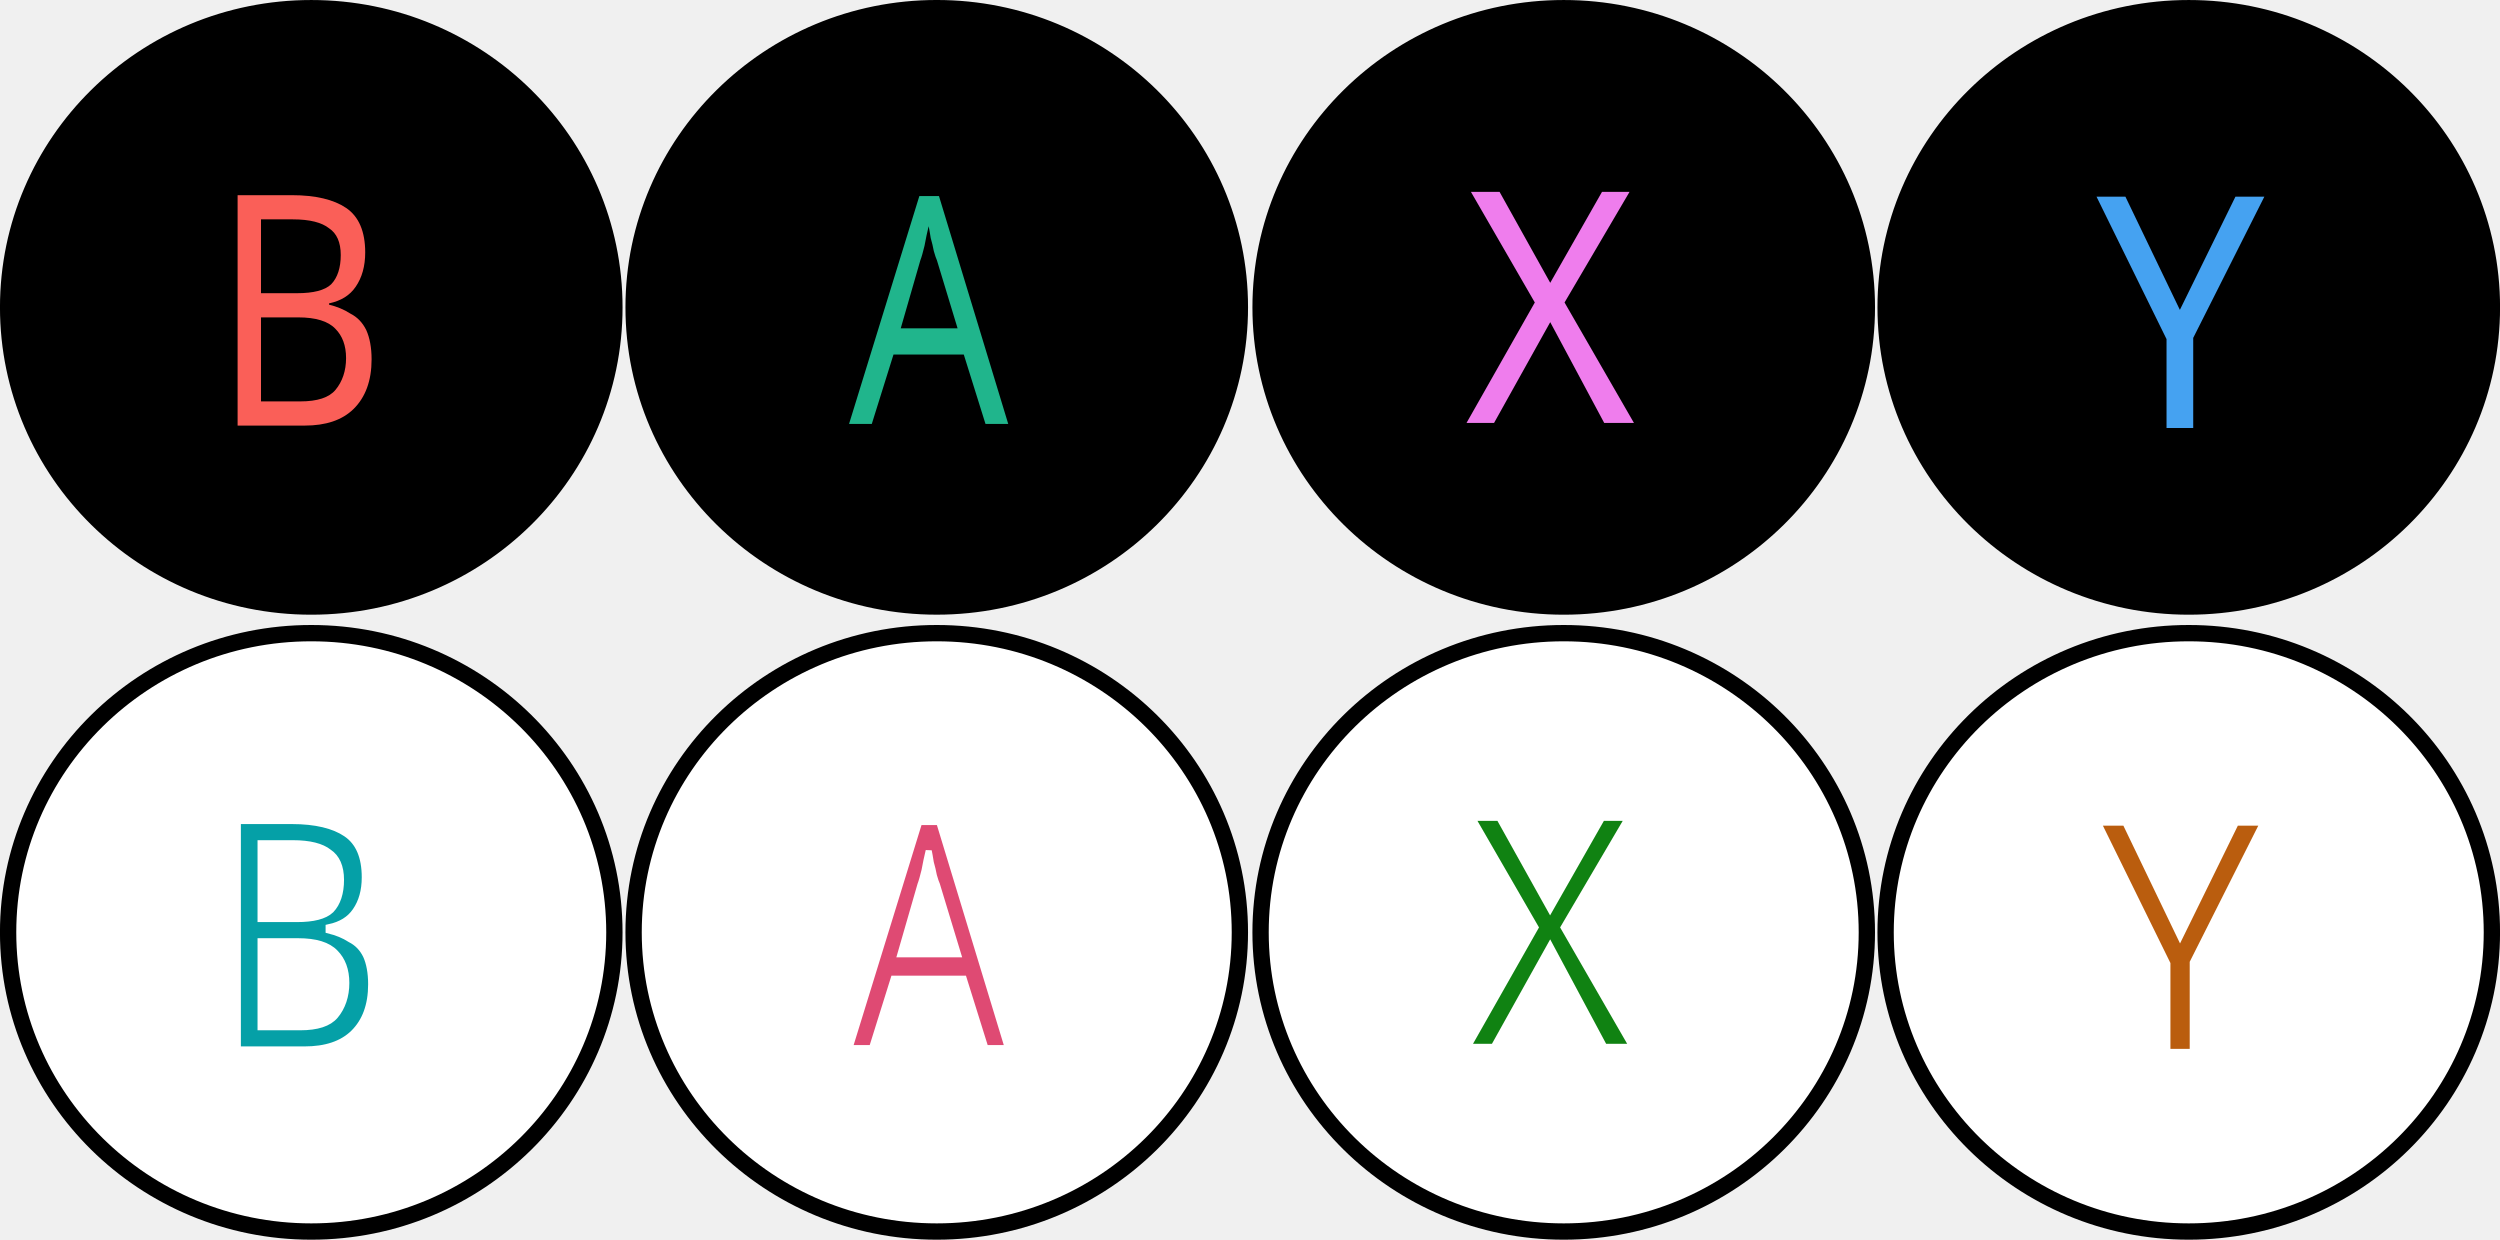
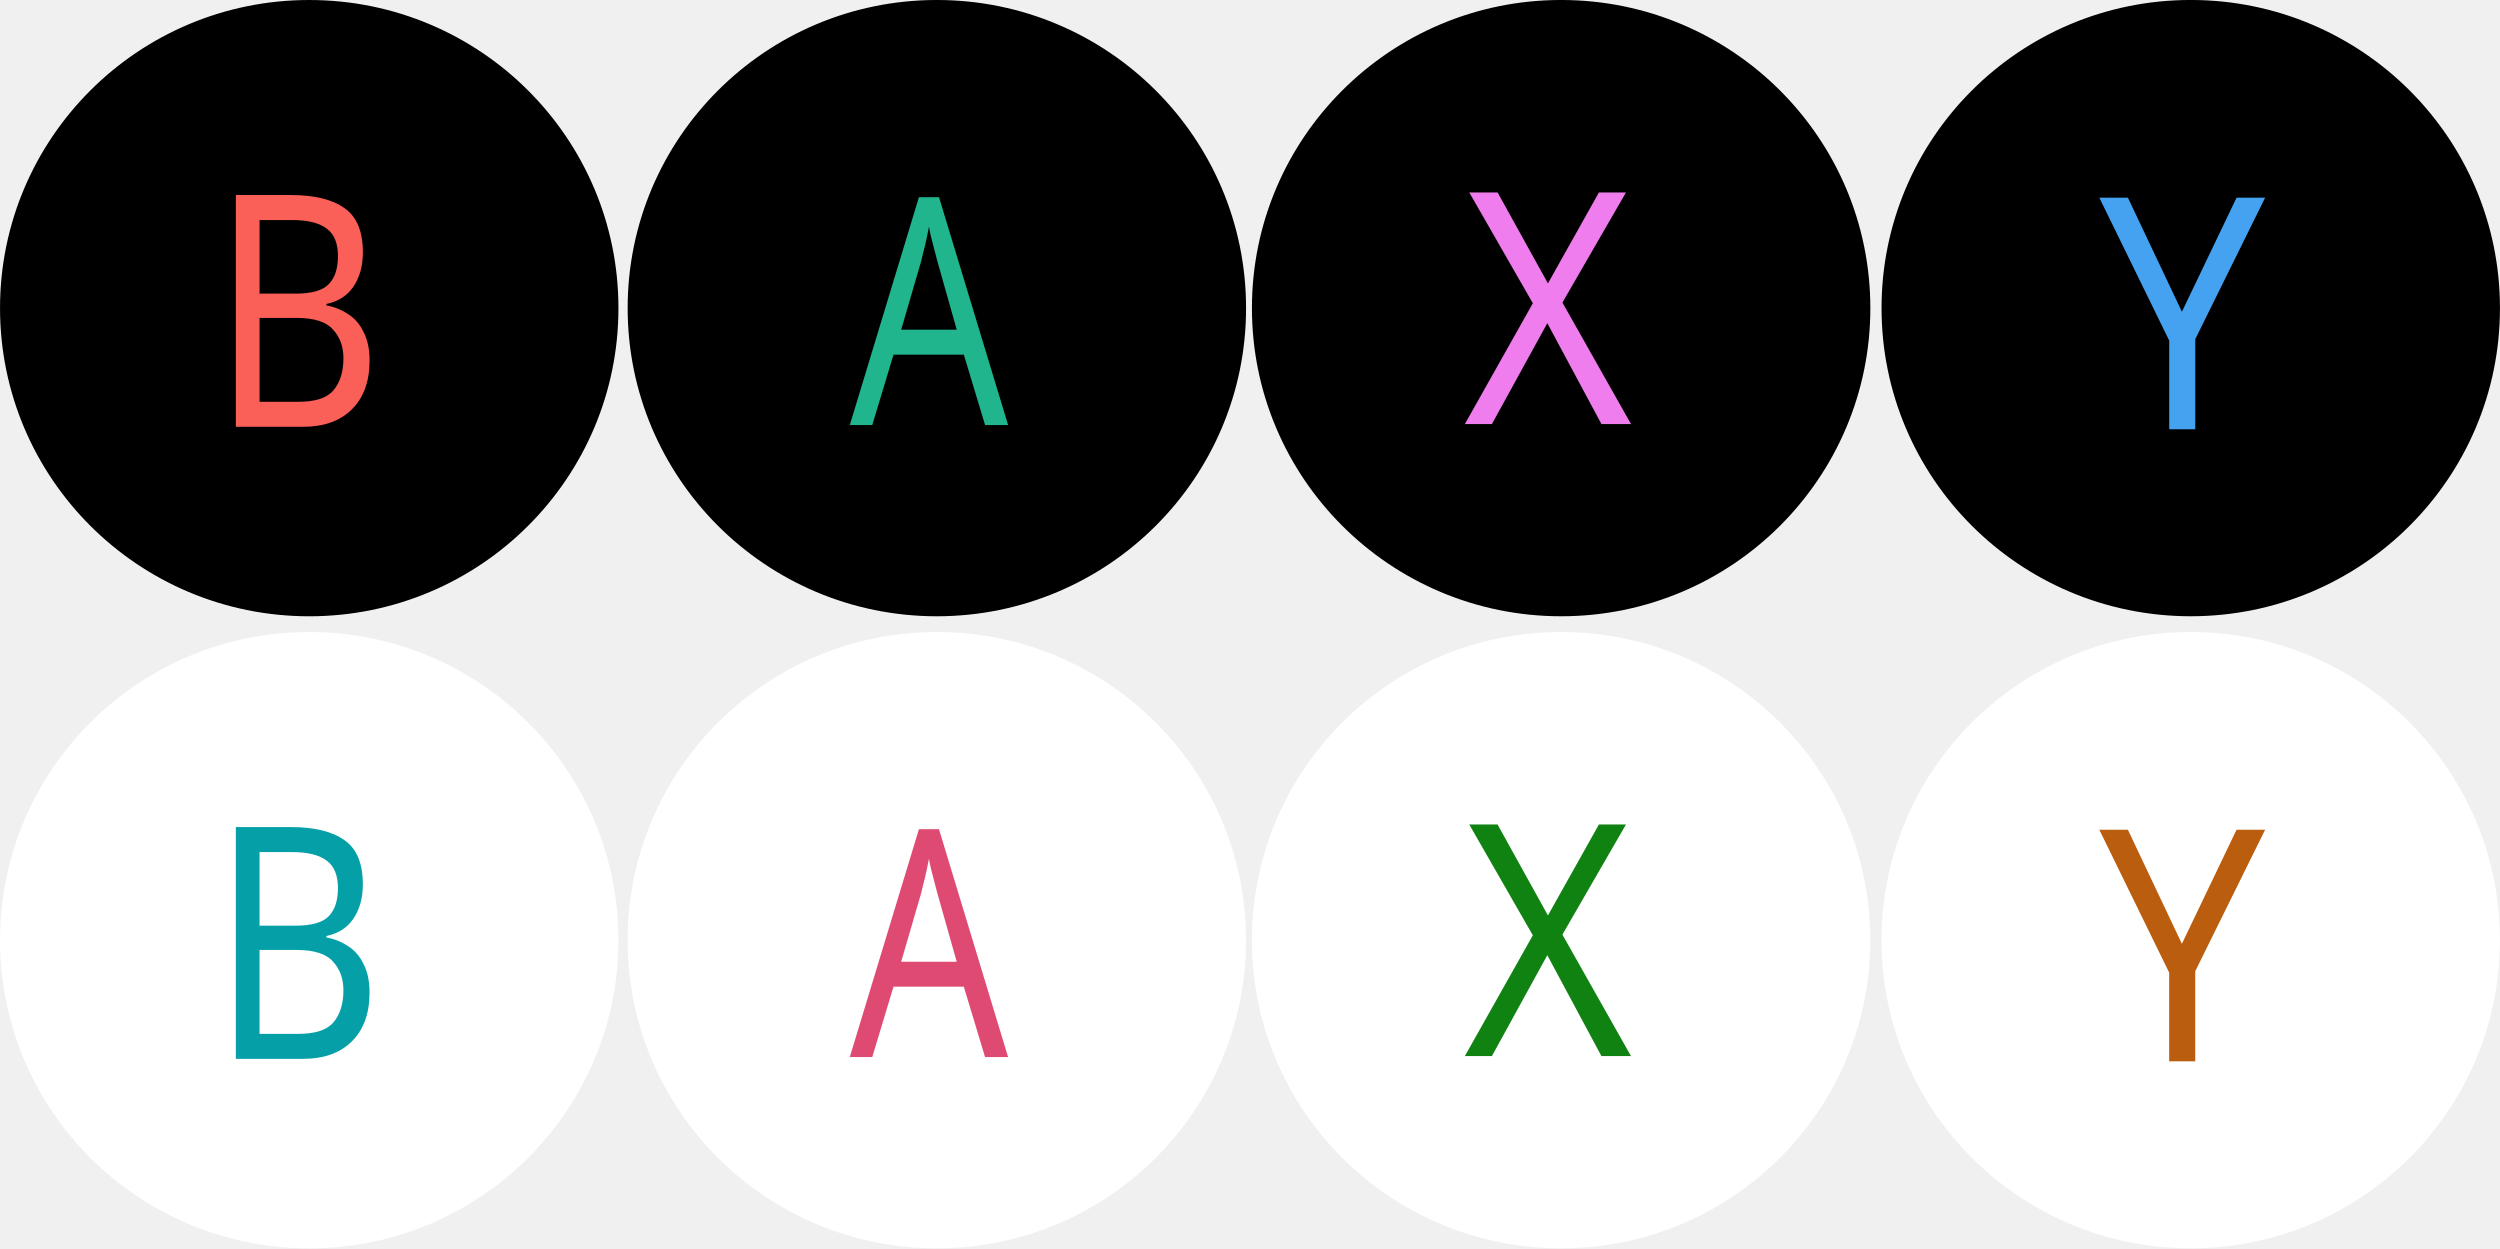
- <svg xmlns="http://www.w3.org/2000/svg" id="svg980" version="1.1" viewBox="0 0 33.574 16.649" height="16.649mm" width="33.574mm">
+ <svg xmlns="http://www.w3.org/2000/svg" id="svg980" version="1.1" viewBox="0 0 52.941 26.435" height="26.435mm" width="52.941mm">
  <defs id="defs977" />
-   <g id="layer1" transform="translate(-16,-106)">
-     <g id="g1489" transform="translate(23.50017,10.94868)">
-       <ellipse style="fill:#000000;fill-opacity:1;fill-rule:evenodd;stroke:#000000;stroke-width:0.219;stroke-miterlimit:4;stroke-dasharray:none;stroke-opacity:1" id="path6182" cx="21.894" cy="99.179" rx="4.071" ry="4.018" />
-       <text xml:space="preserve" style="font-style:normal;font-weight:normal;font-size:4.148px;line-height:1.25;font-family:sans-serif;fill:#45a2f1;fill-opacity:1;stroke:none;stroke-width:0.104" x="21.618" y="96.313" id="text9949" transform="scale(0.9554882,1.046585)">
-         <tspan id="tspan9947" style="fill:#45a2f1;fill-opacity:1;stroke-width:0.104" x="21.618" y="96.313">Y</tspan>
+   <g id="layer1" transform="translate(-6.869455,-126.0413)">
+     <g id="g6110" transform="matrix(0.9426878,0,0,0.8713233,37.4556,1.672466)">
+       <ellipse style="fill:#000000;fill-opacity:1;fill-rule:evenodd;stroke:#000000;stroke-width:0.38;stroke-miterlimit:4;stroke-dasharray:none;stroke-opacity:1" id="path6182-026" cx="16.767" cy="150.224" rx="6.756" ry="7.299" />
+       <text xml:space="preserve" style="font-style:normal;font-weight:normal;font-size:7.203px;line-height:1.25;font-family:sans-serif;fill:#45a2f1;fill-opacity:1;stroke:none;stroke-width:0.18" x="16.109" y="139.895" id="text9949-9" transform="scale(0.9133352,1.094888)">
+         <tspan id="tspan9947-6" style="fill:#45a2f1;fill-opacity:1;stroke-width:0.18" x="16.109" y="139.895">Y</tspan>
      </text>
    </g>
-     <g id="g1484" transform="translate(5.700186,19.12069)">
-       <ellipse style="display:inline;fill:#000000;fill-opacity:1;fill-rule:evenodd;stroke:#000000;stroke-width:0.219;stroke-miterlimit:4;stroke-dasharray:none;stroke-opacity:1" id="path6182-3" cx="31.3" cy="91.007" rx="4.071" ry="4.018" />
-       <text xml:space="preserve" style="font-style:normal;font-weight:normal;font-size:4.11px;line-height:1.25;font-family:sans-serif;display:inline;fill:#ef7ded;fill-opacity:1;stroke:none;stroke-width:0.103" x="31.667" y="87.623" id="text13027" transform="scale(0.9466929,1.056309)">
-         <tspan id="tspan13025" style="fill:#ef7ded;fill-opacity:1;stroke-width:0.103" x="31.667" y="87.623">X</tspan>
+     <g id="g6095" transform="matrix(0.9426878,0,0,0.8713233,9.405475,14.60662)">
+       <ellipse style="display:inline;fill:#000000;fill-opacity:1;fill-rule:evenodd;stroke:#000000;stroke-width:0.38;stroke-miterlimit:4;stroke-dasharray:none;stroke-opacity:1" id="path6182-3-8" cx="32.379" cy="135.38" rx="6.756" ry="7.299" />
+       <text xml:space="preserve" style="font-style:normal;font-weight:normal;font-size:7.136px;line-height:1.25;font-family:sans-serif;display:inline;fill:#ef7ded;fill-opacity:1;stroke:none;stroke-width:0.178" x="33.358" y="125.057" id="text13027-0" transform="scale(0.904928,1.10506)">
+         <tspan id="tspan13025-1" style="fill:#ef7ded;fill-opacity:1;stroke-width:0.178" x="33.358" y="125.057">X</tspan>
      </text>
    </g>
-     <g id="g1479" transform="translate(-12.15788,10.87239)">
-       <ellipse style="fill:#000000;fill-opacity:1;fill-rule:evenodd;stroke:#000000;stroke-width:0.219;stroke-miterlimit:4;stroke-dasharray:none;stroke-opacity:1" id="path6182-0" cx="40.738" cy="99.255" rx="4.071" ry="4.018" />
-       <text xml:space="preserve" style="font-style:normal;font-weight:normal;font-size:3.777px;line-height:1.25;font-family:sans-serif;fill:#20b58c;fill-opacity:1;stroke:none;stroke-width:0.094" x="44.527" y="89.575" id="text14953" transform="scale(0.8884485,1.125558)">
-         <tspan id="tspan14951" style="fill:#20b58c;fill-opacity:1;stroke-width:0.094" x="44.527" y="89.575">A</tspan>
+     <g id="g6100" transform="matrix(0.9426878,0,0,0.8713233,-18.58172,1.551718)">
+       <ellipse style="fill:#000000;fill-opacity:1;fill-rule:evenodd;stroke:#000000;stroke-width:0.38;stroke-miterlimit:4;stroke-dasharray:none;stroke-opacity:1" id="path6182-0-8" cx="48.044" cy="150.363" rx="6.756" ry="7.299" />
+       <text xml:space="preserve" style="font-style:normal;font-weight:normal;font-size:6.558px;line-height:1.25;font-family:sans-serif;fill:#20b58c;fill-opacity:1;stroke:none;stroke-width:0.164" x="54.27" y="130.113" id="text14953-0" transform="scale(0.8492532,1.177505)">
+         <tspan id="tspan14951-1" style="fill:#20b58c;fill-opacity:1;stroke-width:0.164" x="54.27" y="130.113">A</tspan>
      </text>
    </g>
-     <g id="g1474" transform="translate(-11.11981,2.626697)">
-       <ellipse style="fill:#000000;fill-opacity:1;fill-rule:evenodd;stroke:#000000;stroke-width:0.219;stroke-miterlimit:4;stroke-dasharray:none;stroke-opacity:1" id="path6182-08" cx="31.3" cy="107.501" rx="4.071" ry="4.018" />
-       <text xml:space="preserve" style="font-style:normal;font-weight:normal;font-size:3.968px;line-height:1.25;font-family:sans-serif;fill:#fa5f58;fill-opacity:1;stroke:none;stroke-width:0.099" x="32.773" y="99.701" id="text16761" transform="scale(0.9139633,1.094136)">
-         <tspan id="tspan16759" style="fill:#fa5f58;fill-opacity:1;stroke-width:0.099" x="32.773" y="99.701">B</tspan>
+     <g id="g6105" transform="matrix(0.9426878,0,0,0.8713233,-17.10535,-11.49872)">
+       <ellipse style="fill:#000000;fill-opacity:1;fill-rule:evenodd;stroke:#000000;stroke-width:0.38;stroke-miterlimit:4;stroke-dasharray:none;stroke-opacity:1" id="path6182-08-97" cx="32.379" cy="165.341" rx="6.756" ry="7.299" />
+       <text xml:space="preserve" style="font-style:normal;font-weight:normal;font-size:6.89px;line-height:1.25;font-family:sans-serif;fill:#fa5f58;fill-opacity:1;stroke:none;stroke-width:0.172" x="34.504" y="146.966" id="text16761-8" transform="scale(0.8736422,1.144633)">
+         <tspan id="tspan16759-3" style="fill:#fa5f58;fill-opacity:1;stroke-width:0.172" x="34.504" y="146.966">B</tspan>
      </text>
    </g>
-     <ellipse style="fill:#ffffff;fill-opacity:1;fill-rule:evenodd;stroke:#000000;stroke-width:0.219;stroke-miterlimit:4;stroke-dasharray:none;stroke-opacity:1" id="path6182-02" cx="45.394" cy="118.521" rx="4.071" ry="4.018" />
-     <text xml:space="preserve" style="font-style:normal;font-weight:normal;font-size:4.148px;line-height:1.25;font-family:sans-serif;fill:#ba5d0e;fill-opacity:1;stroke:#ffffff;stroke-width:0.104;stroke-opacity:1" x="46.213" y="114.795" id="text9949-0" transform="scale(0.9554882,1.046585)">
-       <tspan id="tspan9947-0" style="fill:#ba5d0e;fill-opacity:1;stroke:#ffffff;stroke-width:0.104;stroke-opacity:1" x="46.213" y="114.795">Y</tspan>
-     </text>
-     <ellipse style="display:inline;fill:#ffffff;fill-opacity:1;fill-rule:evenodd;stroke:#000000;stroke-width:0.219;stroke-miterlimit:4;stroke-dasharray:none;stroke-opacity:1" id="path6182-3-5" cx="37" cy="118.521" rx="4.071" ry="4.018" />
-     <text xml:space="preserve" style="font-style:normal;font-weight:normal;font-size:4.11px;line-height:1.25;font-family:sans-serif;display:inline;fill:#108212;fill-opacity:1;stroke:#ffffff;stroke-width:0.103;stroke-opacity:1" x="37.688" y="113.671" id="text13027-5" transform="scale(0.9466929,1.056309)">
-       <tspan id="tspan13025-4" style="fill:#108212;fill-opacity:1;stroke:#ffffff;stroke-width:0.103;stroke-opacity:1" x="37.688" y="113.671">X</tspan>
-     </text>
-     <ellipse style="fill:#ffffff;fill-opacity:1;fill-rule:evenodd;stroke:#000000;stroke-width:0.219;stroke-miterlimit:4;stroke-dasharray:none;stroke-opacity:1" id="path6182-0-9" cx="28.58" cy="118.521" rx="4.071" ry="4.018" />
-     <text xml:space="preserve" style="font-style:normal;font-weight:normal;font-size:3.777px;line-height:1.25;font-family:sans-serif;fill:#df4a73;fill-opacity:1;stroke:#ffffff;stroke-width:0.094;stroke-opacity:1" x="30.843" y="106.692" id="text14953-5" transform="scale(0.8884485,1.125558)">
-       <tspan id="tspan14951-4" style="fill:#df4a73;fill-opacity:1;stroke:#ffffff;stroke-width:0.094;stroke-opacity:1" x="30.843" y="106.692">A</tspan>
-     </text>
-     <ellipse style="fill:#ffffff;fill-opacity:1;fill-rule:evenodd;stroke:#000000;stroke-width:0.219;stroke-miterlimit:4;stroke-dasharray:none;stroke-opacity:1" id="path6182-08-9" cx="20.18" cy="118.521" rx="4.071" ry="4.018" />
-     <text xml:space="preserve" style="font-style:normal;font-weight:normal;font-size:3.968px;line-height:1.25;font-family:sans-serif;fill:#05a0a7;fill-opacity:1;stroke:#ffffff;stroke-width:0.099;stroke-opacity:1" x="20.607" y="109.774" id="text16761-1" transform="scale(0.9139633,1.094136)">
-       <tspan id="tspan16759-4" style="fill:#05a0a7;fill-opacity:1;stroke:#ffffff;stroke-width:0.099;stroke-opacity:1" x="20.607" y="109.774">B</tspan>
-     </text>
+     <g id="g6110-9" transform="matrix(0.9426878,0,0,0.8713233,37.45522,15.05686)">
+       <ellipse style="fill:#ffffff;fill-opacity:1;fill-rule:evenodd;stroke:#ffffff;stroke-width:0.38;stroke-miterlimit:4;stroke-dasharray:none;stroke-opacity:1" id="path6182-026-0" cx="16.767" cy="150.224" rx="6.756" ry="7.299" />
+       <text xml:space="preserve" style="font-style:normal;font-weight:normal;font-size:7.203px;line-height:1.25;font-family:sans-serif;fill:#ba5d0e;fill-opacity:1;stroke:none;stroke-width:0.18" x="16.109" y="139.895" id="text9949-9-7" transform="scale(0.9133352,1.094888)">
+         <tspan id="tspan9947-6-4" style="fill:#ba5d0e;fill-opacity:1;stroke-width:0.18" x="16.109" y="139.895">Y</tspan>
+       </text>
+     </g>
+     <g id="g6095-4" transform="matrix(0.9426878,0,0,0.8713233,9.405095,27.99102)">
+       <ellipse style="display:inline;fill:#ffffff;fill-opacity:1;fill-rule:evenodd;stroke:#ffffff;stroke-width:0.38;stroke-miterlimit:4;stroke-dasharray:none;stroke-opacity:1" id="path6182-3-8-1" cx="32.379" cy="135.38" rx="6.756" ry="7.299" />
+       <text xml:space="preserve" style="font-style:normal;font-weight:normal;font-size:7.136px;line-height:1.25;font-family:sans-serif;display:inline;fill:#108212;fill-opacity:1;stroke:none;stroke-width:0.178" x="33.358" y="125.057" id="text13027-0-4" transform="scale(0.904928,1.10506)">
+         <tspan id="tspan13025-1-4" style="fill:#108212;fill-opacity:1;stroke-width:0.178" x="33.358" y="125.057">X</tspan>
+       </text>
+     </g>
+     <g id="g6100-3" transform="matrix(0.9426878,0,0,0.8713233,-18.5821,14.93611)">
+       <ellipse style="fill:#ffffff;fill-opacity:1;fill-rule:evenodd;stroke:#ffffff;stroke-width:0.38;stroke-miterlimit:4;stroke-dasharray:none;stroke-opacity:1" id="path6182-0-8-8" cx="48.044" cy="150.363" rx="6.756" ry="7.299" />
+       <text xml:space="preserve" style="font-style:normal;font-weight:normal;font-size:6.558px;line-height:1.25;font-family:sans-serif;fill:#df4a73;fill-opacity:1;stroke:none;stroke-width:0.164" x="54.27" y="130.113" id="text14953-0-9" transform="scale(0.8492532,1.177505)">
+         <tspan id="tspan14951-1-7" style="fill:#df4a73;fill-opacity:1;stroke-width:0.164" x="54.27" y="130.113">A</tspan>
+       </text>
+     </g>
+     <g id="g6105-7" transform="matrix(0.9426878,0,0,0.8713233,-17.10573,1.885677)">
+       <ellipse style="fill:#ffffff;fill-opacity:1;fill-rule:evenodd;stroke:#ffffff;stroke-width:0.38;stroke-miterlimit:4;stroke-dasharray:none;stroke-opacity:1" id="path6182-08-97-9" cx="32.379" cy="165.341" rx="6.756" ry="7.299" />
+       <text xml:space="preserve" style="font-style:normal;font-weight:normal;font-size:6.89px;line-height:1.25;font-family:sans-serif;fill:#05a0a7;fill-opacity:1;stroke:none;stroke-width:0.172" x="34.504" y="146.966" id="text16761-8-9" transform="scale(0.8736422,1.144633)">
+         <tspan id="tspan16759-3-2" style="fill:#05a0a7;fill-opacity:1;stroke-width:0.172" x="34.504" y="146.966">B</tspan>
+       </text>
+     </g>
  </g>
</svg>
